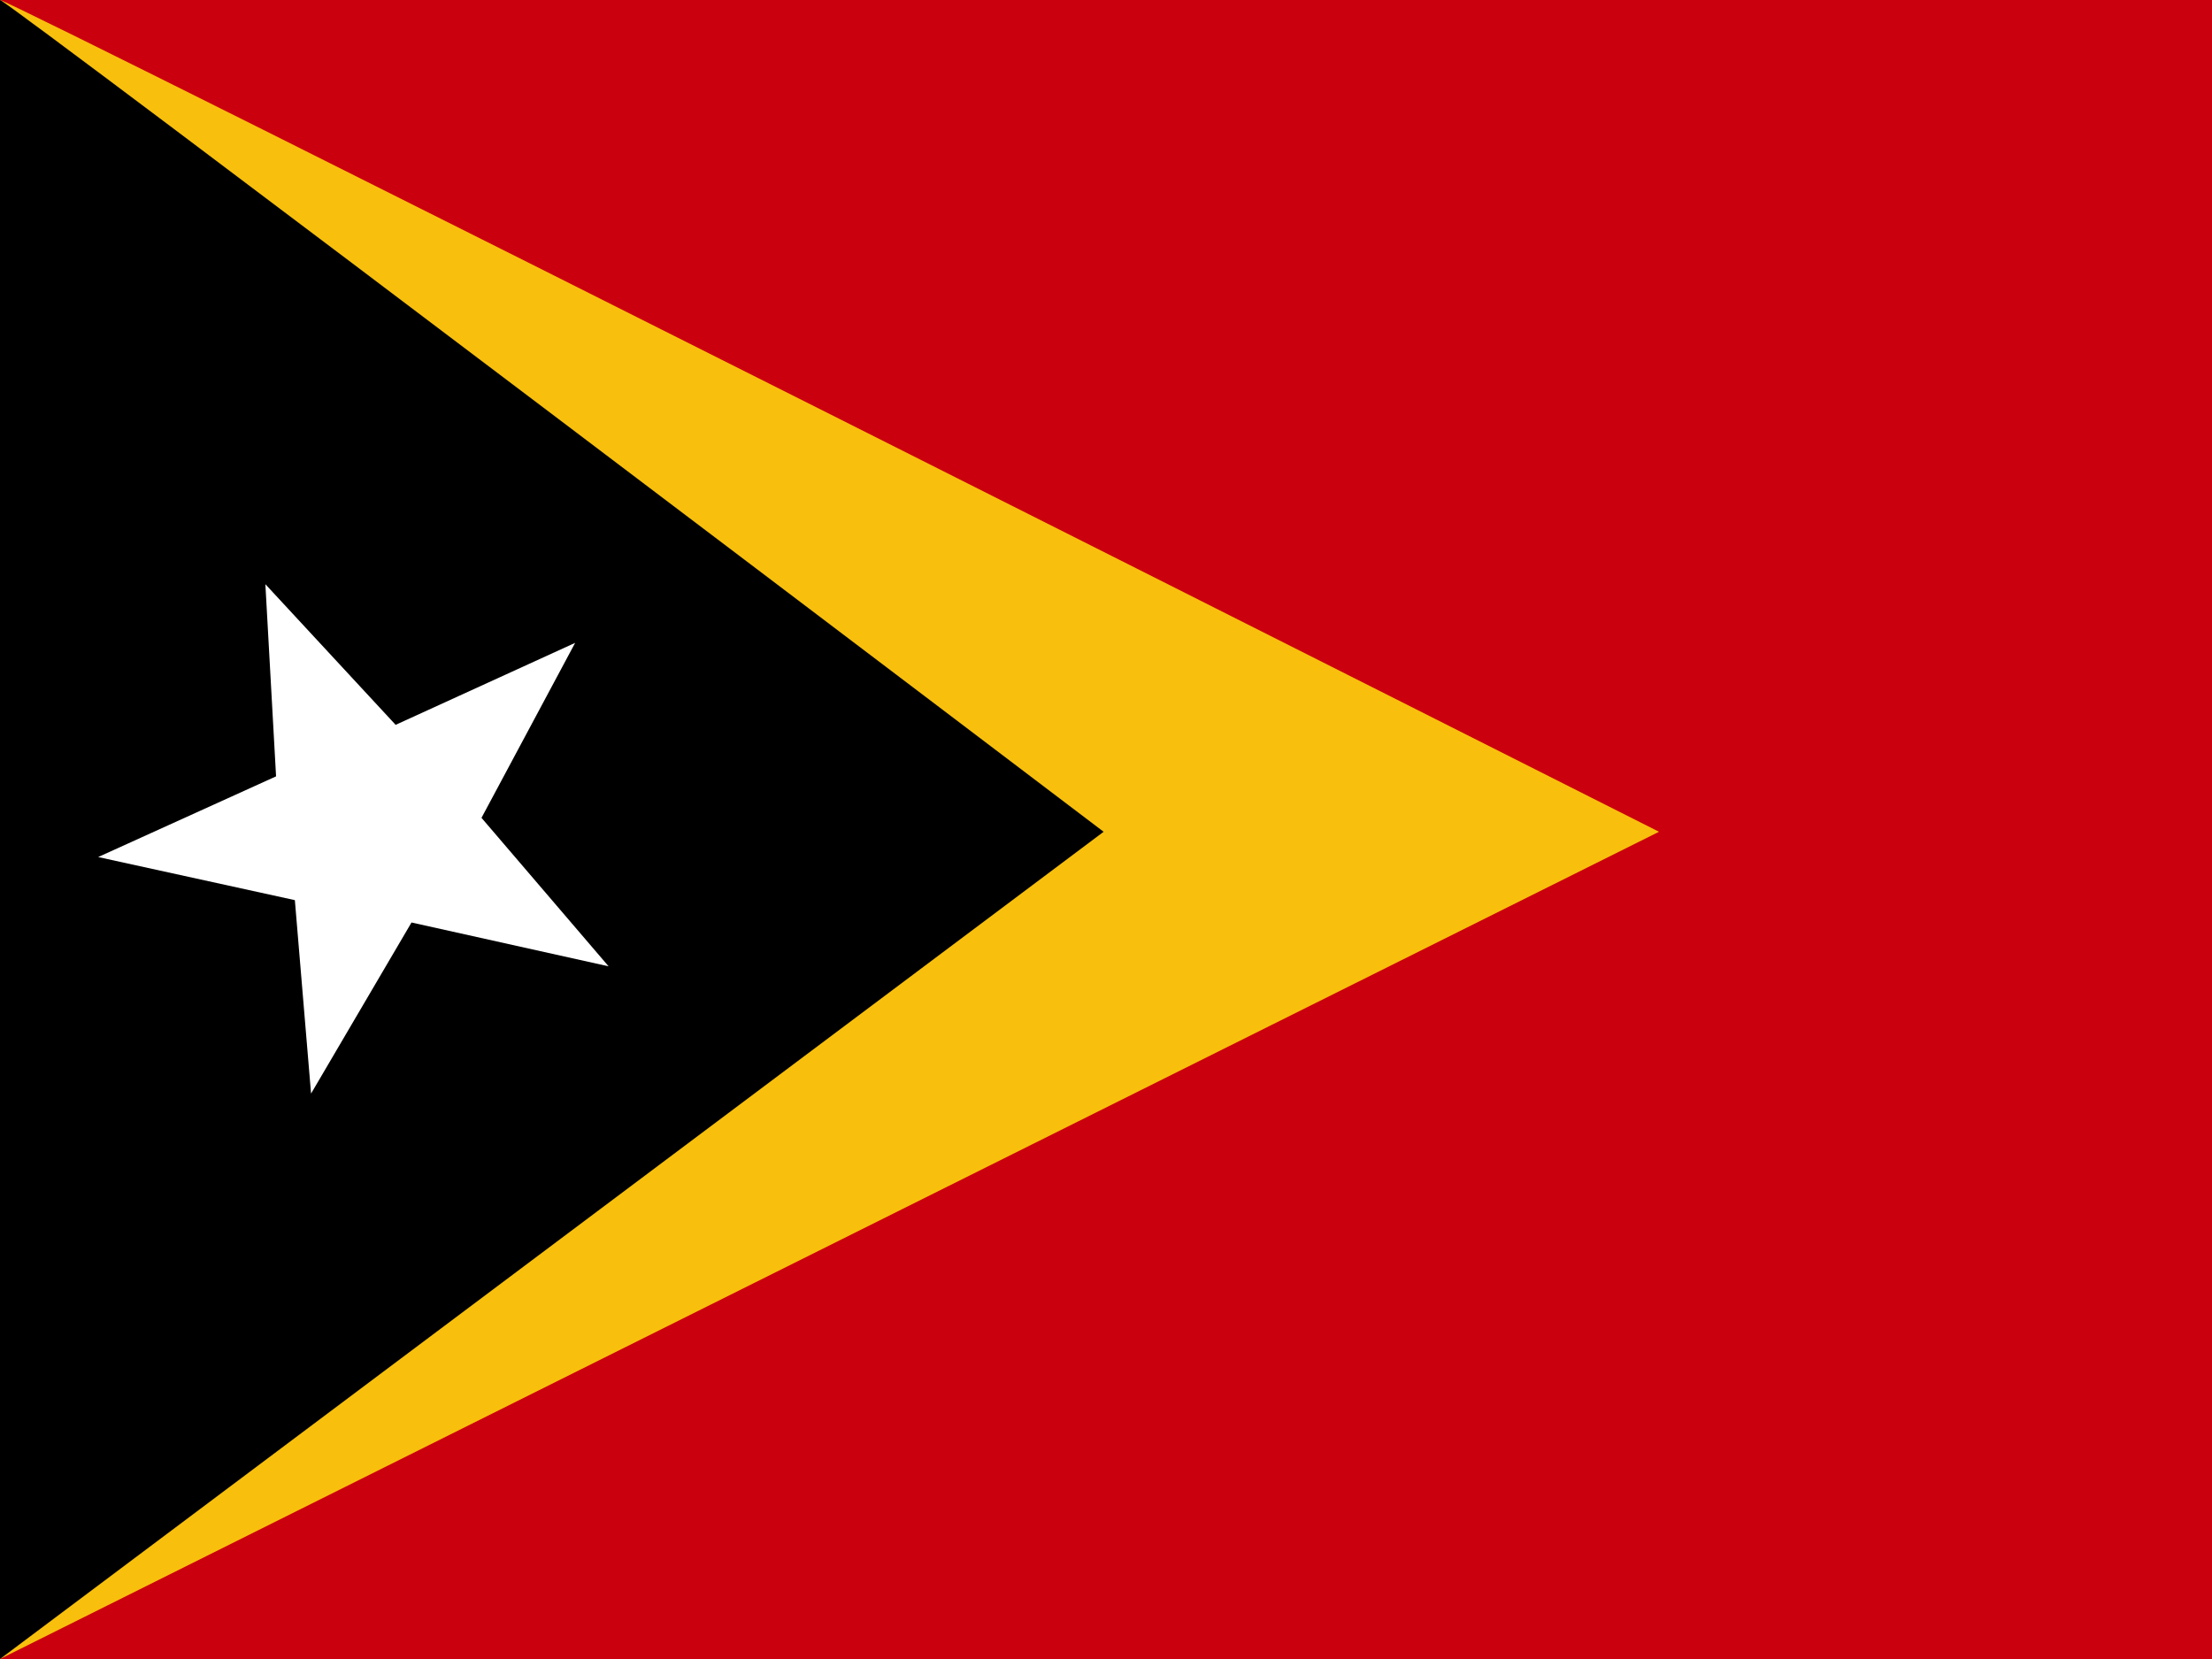
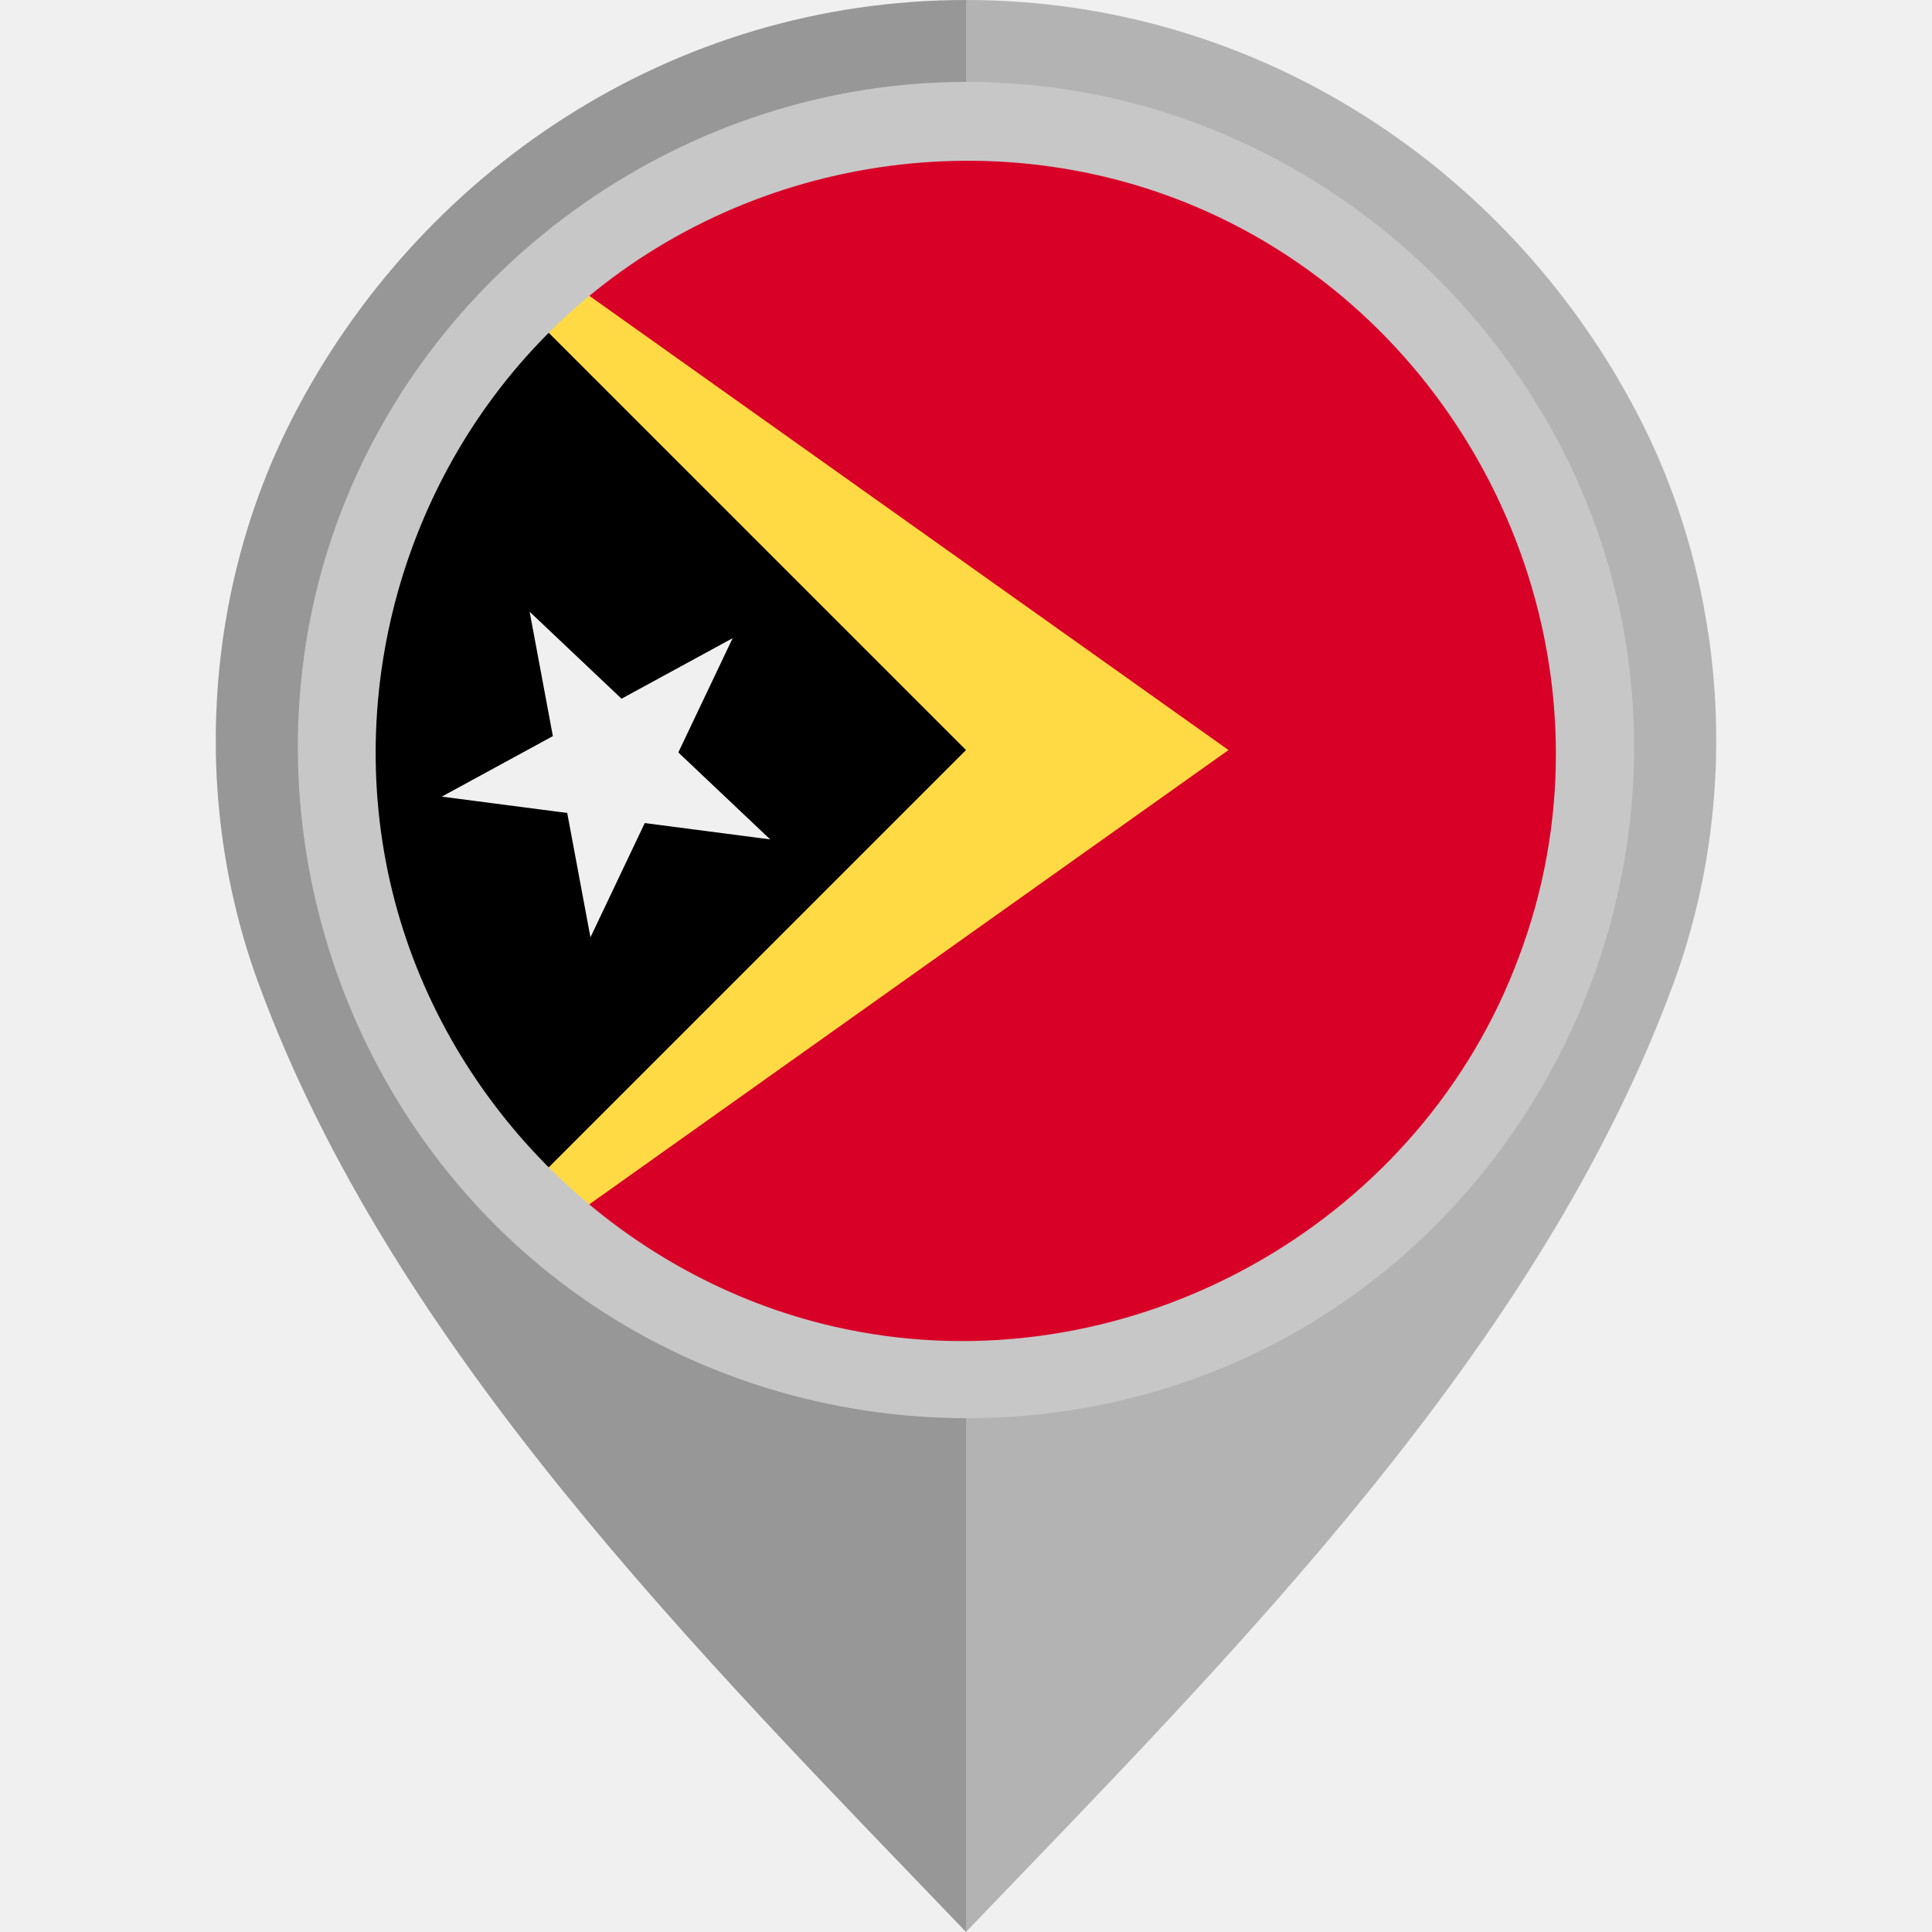
- <svg xmlns="http://www.w3.org/2000/svg" id="flag-icon-css-tl" viewBox="0 0 640 480">
-   <defs>
-     <clipPath id="a">
-       <path fill-opacity=".7" d="M0 0h682.7v512H0z" />
-     </clipPath>
-   </defs>
-   <g fill-rule="evenodd" clip-path="url(#a)" transform="scale(.9375)">
-     <path fill="#cb000f" d="M0 0h1031.2v512H0z" />
-     <path fill="#f8c00c" d="M0 0c3.2 0 512 256.7 512 256.7L0 512V0z" />
-     <path d="M0 0c2.1 0 340.6 256.7 340.6 256.7L0 512V0z" />
-     <path fill="#fff" d="M187.7 298.2L127 284.7l-31 52.8-5-59.7-60.7-13.3 54.9-24.9-3.3-59.3 40.2 43.4 55.4-25.3-28.9 54 39.2 45.8z" />
-   </g>
+ <svg xmlns="http://www.w3.org/2000/svg" version="1.1" id="Layer_1" x="0px" y="0px" viewBox="0 0 512 512" style="enable-background:new 0 0 512 512;" xml:space="preserve">
+   <path style="fill:#B3B3B3;" d="M434.439,110.654C401.178,45.876,334.359,0.003,255.98,0v101.329  c55.478,0.004,100.593,43.671,100.595,99.15c0,54.805-45.491,102.048-100.595,102.052V512  c70.645-73.617,151.953-154.542,187.529-251.428C461.298,212.121,457.979,156.5,434.439,110.654z" />
+   <path style="fill:#979797;" d="M68.492,260.572C104.066,357.458,185.374,438.383,256.019,512V302.531  c-55.104-0.004-100.595-47.247-100.594-102.052c0.001-55.478,45.116-99.146,100.594-99.15V0  c-78.379,0.003-145.2,45.876-178.46,110.654C54.021,156.5,50.703,212.121,68.492,260.572z" />
+   <circle style="fill:#FFDA44;" cx="256" cy="198.773" r="160" />
+   <path style="fill:#D80027;" d="M256,38.773c-39.173,0-75.052,14.085-102.866,37.458l0,0l172.431,122.542L153.134,321.314l0,0  c27.814,23.373,63.692,37.458,102.866,37.458c88.366,0,160-71.635,160-160C416,110.406,344.366,38.773,256,38.773z" />
+   <path d="M142.863,85.635c-62.484,62.483-62.484,163.792,0,226.275c25.82-25.821,50.653-50.654,113.137-113.137L142.863,85.635z" />
+   <polygon style="fill:#F0F0F0;" points="140.361,162.118 164.711,185.165 194.154,169.125 179.763,199.406 204.113,222.452   170.867,218.121 156.476,248.402 150.321,215.444 117.075,211.115 146.516,195.075 " />
+   <path style="fill:#C7C7C7;" d="M255.927,21.707c-73.745,0-141.451,47.552-166.61,116.806  c-25.343,69.773-3.142,149.836,53.974,197.071c57.236,47.338,140.369,53.625,203.979,15.148  c63.626-38.49,97.228-114.681,82.271-187.573C414.888,91.771,355.517,35.121,283.472,23.843  C274.36,22.416,265.141,21.707,255.927,21.707 M398.59,263.184c-30.241,67.009-105.732,104.802-177.479,88.399  c-55.215-12.621-100.384-55.764-115.778-110.195c-15.749-55.658,1.328-116.804,43.417-156.425  c45.535-42.867,114.172-54.571,171.321-28.799c68.228,30.767,105.971,108.144,87.651,180.844  C405.459,245.986,402.37,254.739,398.59,263.184C396.502,267.81,400.132,259.739,398.59,263.184" />
+   <g>
+ </g>
+   <g>
+ </g>
+   <g>
+ </g>
+   <g>
+ </g>
+   <g>
+ </g>
+   <g>
+ </g>
+   <g>
+ </g>
+   <g>
+ </g>
+   <g>
+ </g>
+   <g>
+ </g>
+   <g>
+ </g>
+   <g>
+ </g>
+   <g>
+ </g>
+   <g>
+ </g>
+   <g>
+ </g>
</svg>
